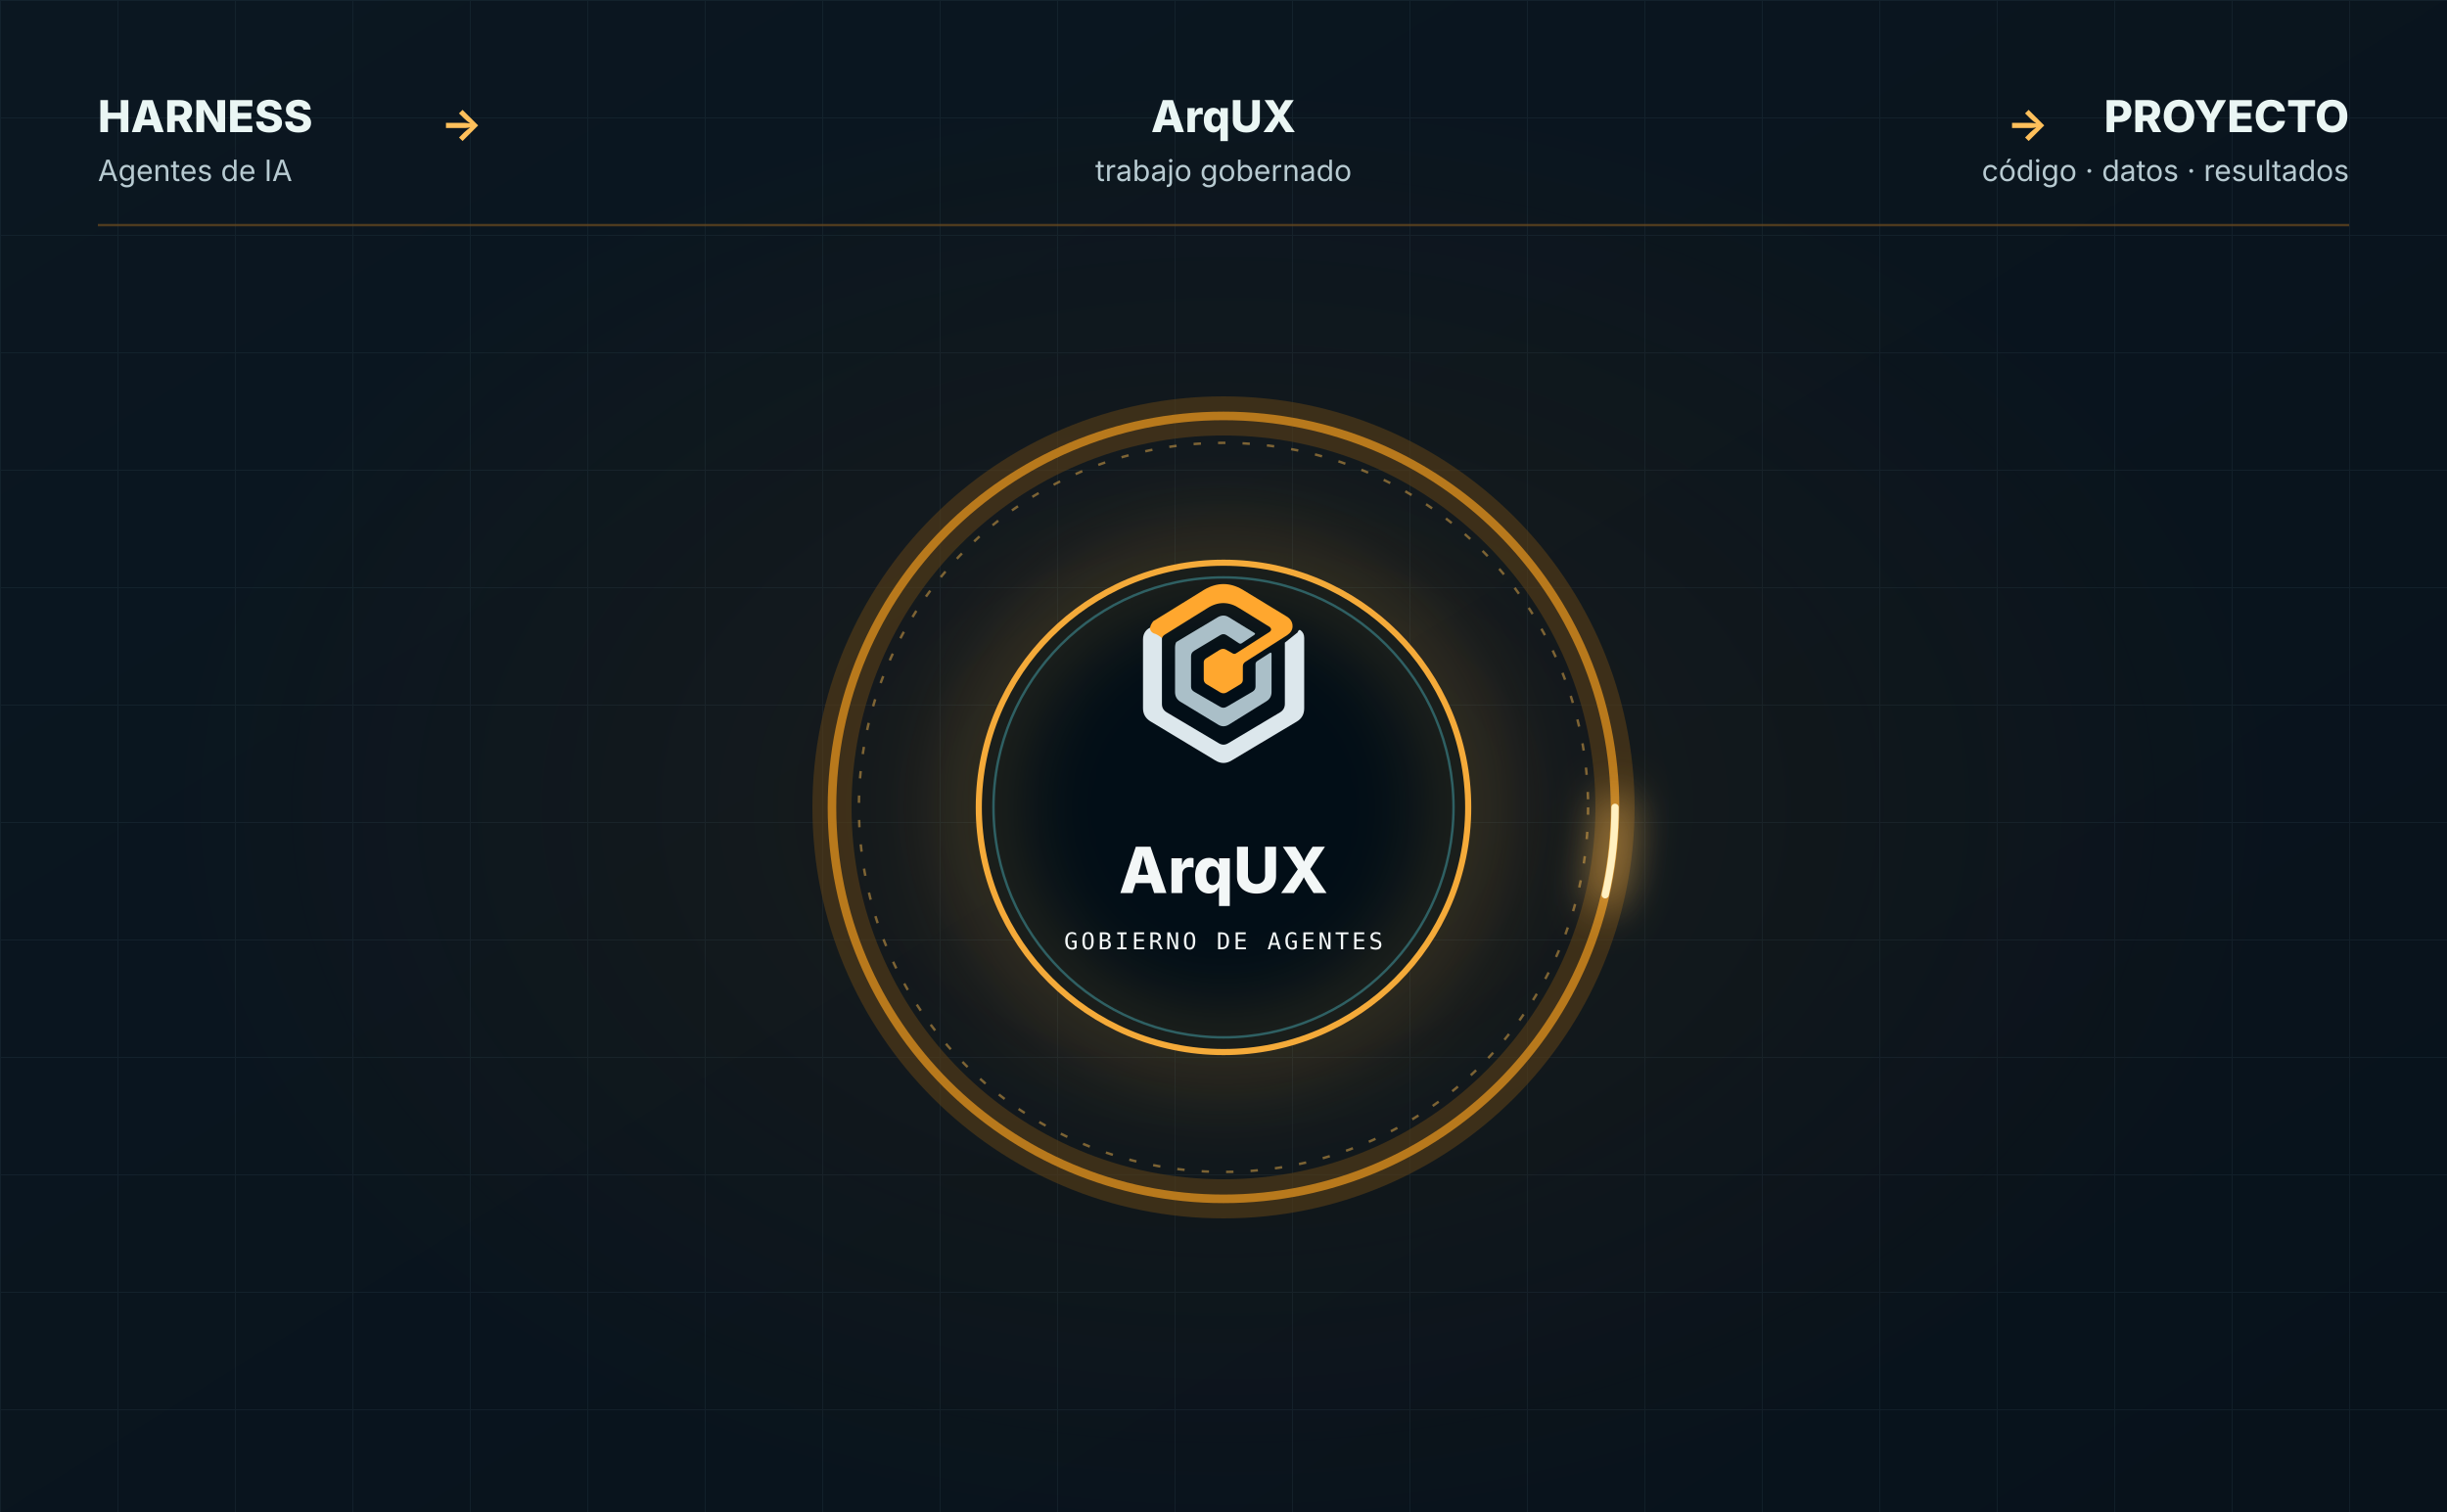
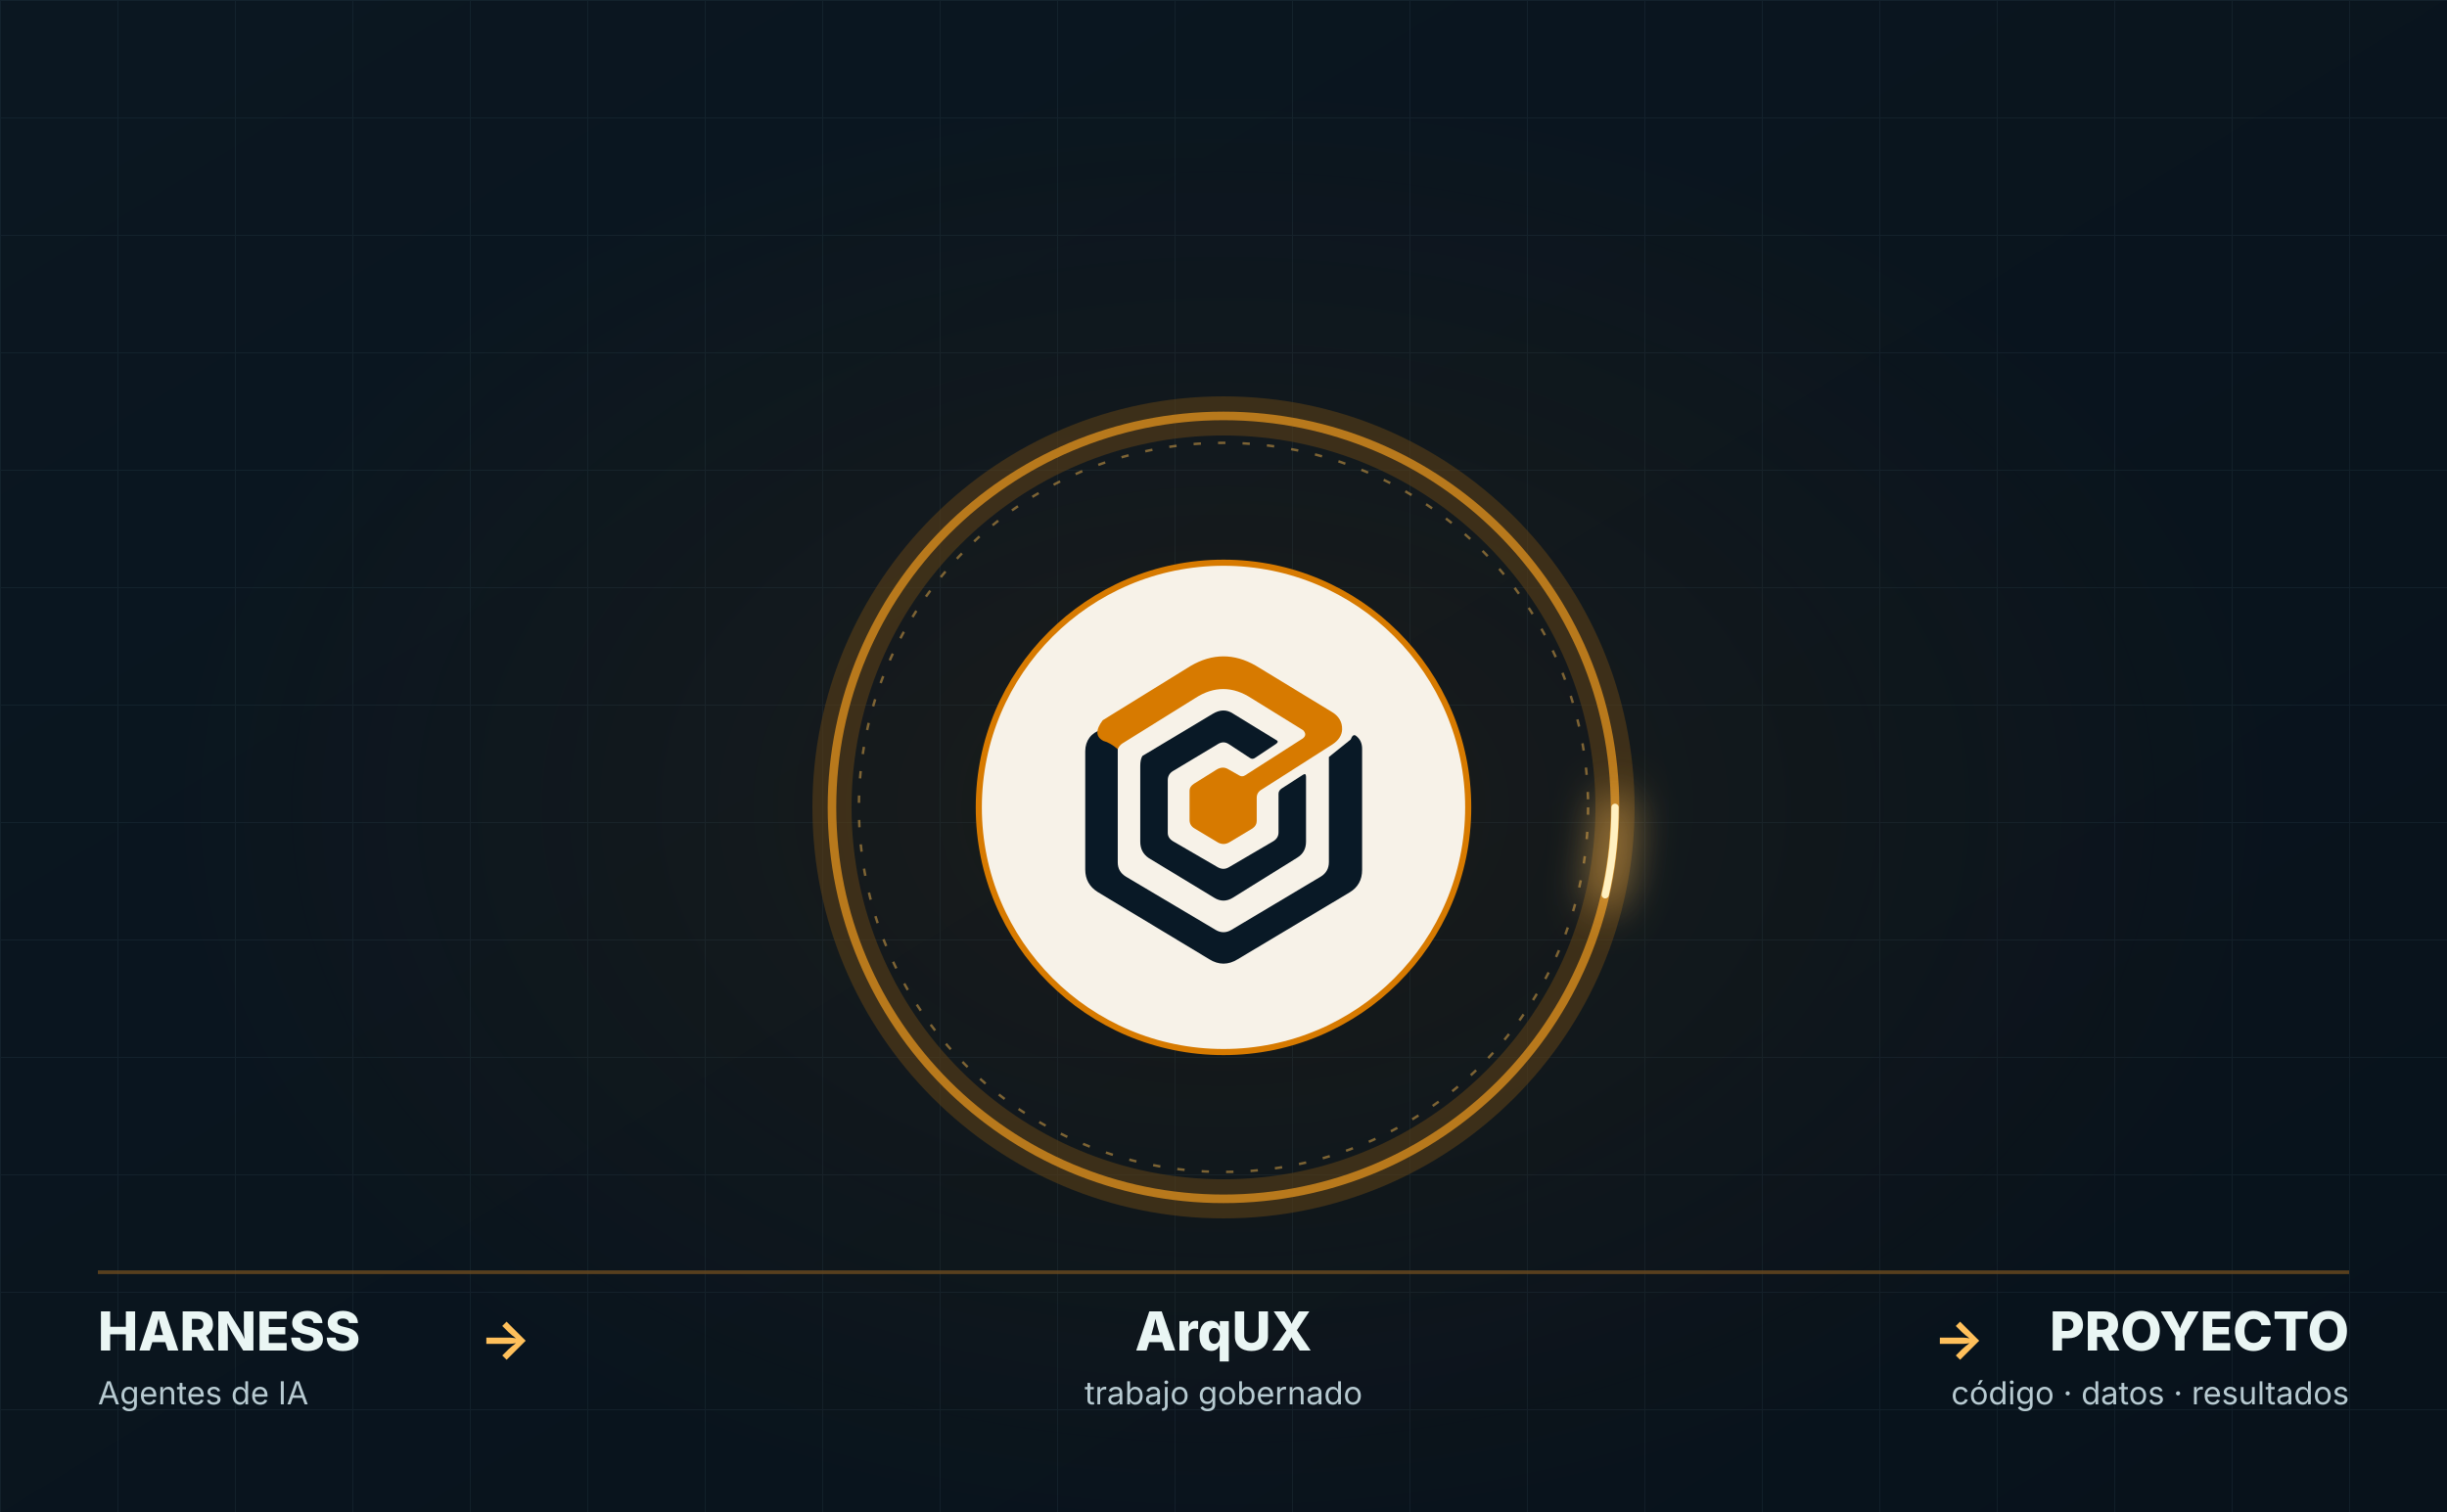
<svg xmlns="http://www.w3.org/2000/svg" viewBox="0 0 1000 618" width="1000" height="618" role="group" aria-labelledby="arqx-title arqx-desc">
  <defs>
    <linearGradient id="bg" x1="0" y1="0" x2="1" y2="1">
      <stop stop-color="#0B1721" />
      <stop offset="1" stop-color="#08121B" />
    </linearGradient>
    <pattern id="grid" width="48" height="48" patternUnits="userSpaceOnUse">
      <path d="M48 0 H0 V48" fill="none" stroke="#2C4653" stroke-width=".8" opacity=".24" />
    </pattern>
    <radialGradient id="ambient">
      <stop stop-color="#5A3A10" stop-opacity=".20" />
      <stop offset="1" stop-color="#5A3A10" stop-opacity="0" />
    </radialGradient>
    <linearGradient id="surface" x1="0" y1="0" x2="0" y2="1">
      <stop stop-color="#17303B" stop-opacity=".95" />
      <stop offset="1" stop-color="#0A1923" stop-opacity=".98" />
    </linearGradient>
    <filter id="glow" x="-70%" y="-70%" width="240%" height="240%">
      <feGaussianBlur stdDeviation="9" />
    </filter>
    <filter id="softglow" x="-100%" y="-100%" width="300%" height="300%">
      <feGaussianBlur stdDeviation="17" />
    </filter>
  </defs>
  <style>
:root{color-scheme:dark}text{font-family:Inter,'IBM Plex Sans','Segoe UI',Arial,sans-serif;fill:#F3F7F7}.muted{fill:#B7CAD1}.mono{font-family:'IBM Plex Mono',Consolas,monospace}.stage-title{font-size:18px;font-weight:760}.stage-frame{fill:url(#surface);stroke:#427E86;stroke-width:1.5;transition:stroke .35s,filter .35s}.stage-icon{fill:none;stroke:#7EF3EA;stroke-width:3;stroke-linecap:round;stroke-linejoin:round}.arqx-stage{transform-box:fill-box;transform-origin:center;outline:none;cursor:pointer;opacity:0;animation:gov-in .55s ease forwards}
#arqx-stage-identidad{animation-delay:.78s}#arqx-stage-contrato{animation-delay:.9s}#arqx-stage-contexto{animation-delay:1.02s}#arqx-stage-decision{animation-delay:.84s}#arqx-stage-ejecucion{animation-delay:.96s}#arqx-stage-evidencia{animation-delay:1.08s}
.arqx-stage:focus .stage-frame,.arqx-stage:hover .stage-frame{stroke:#FFE4A2;filter:url(#glow)}.arqx-stage:focus .stage-title,.arqx-stage:hover .stage-title{fill:#FFE6A8}.arqx-stage:focus-visible{outline:3px solid #FFB547;outline-offset:6px}
- .orbit-dash{transform-origin:500px 330px;animation:orbit 18s linear infinite}.arqx-stage .pulse{opacity:0;animation:stage-glow 18s linear infinite}#arqx-stage-ejecucion .pulse{animation-delay:0s}#arqx-stage-evidencia .pulse{animation-delay:1.465s}#arqx-stage-contexto .pulse{animation-delay:7.535s}#arqx-stage-contrato .pulse{animation-delay:9s}#arqx-stage-identidad .pulse{animation-delay:10.465s}#arqx-stage-decision .pulse{animation-delay:16.535s}
+ .orbit-dash{transform-origin:500px 330px;animation:orbit 18s linear infinite}.arqx-stage .pulse{opacity:0;animation:stage-glow 18s linear infinite}#arqx-stage-ejecucion .pulse{animation-delay:0s}#arqx-stage-evidencia .pulse{animation-delay:1.405s}#arqx-stage-contexto .pulse{animation-delay:7.595s}#arqx-stage-contrato .pulse{animation-delay:9s}#arqx-stage-identidad .pulse{animation-delay:10.405s}#arqx-stage-decision .pulse{animation-delay:16.595s}
#stage-tooltip{opacity:0;transition:opacity .15s ease;pointer-events:none}#stage-tooltip[opacity="1"]{opacity:1}.tooltip-title{font-size:16px;font-weight:760;fill:#FFE4A2}.tooltip-desc{font-size:13.5px;fill:#D7E5E7}
- .rail-title{font-size:18px;font-weight:760;fill:#EAF6F4}.rail-sub{font-size:12px;fill:#B7CAD1}.rail-arrow{font-size:18px;fill:#FFC05B;font-weight:700}
+ .rail-title{font-size:22px;font-weight:780;fill:#EAF6F4}.rail-sub{font-size:13px;fill:#B7CAD1}.rail-arrow{font-size:22px;fill:#FFC05B;font-weight:700}
@keyframes gov-in{from{opacity:0}to{opacity:1}}@keyframes orbit{to{transform:rotate(360deg)}}@keyframes stage-glow{0%,1%,6%,100%{opacity:0}2%,4.5%{opacity:.60}}
@media(prefers-reduced-motion:reduce){.orbit-dash,.arqx-stage .pulse,.arqx-stage{animation:none!important;opacity:1!important}.arqx-stage .pulse{opacity:0!important}.stage-frame{transition:none!important}#stage-tooltip{transition:none!important}}
</style>
  <rect width="1000" height="618" fill="url(#bg)" />
  <rect width="1000" height="618" fill="url(#grid)" />
  <ellipse cx="500" cy="330" rx="430" ry="300" fill="url(#ambient)" />
-   <g id="ecosystem-rail" aria-label="HARNESS to ArqUX to PROJECT">
-     <text class="rail-title" x="40" y="54">HARNESS</text>
-     <text class="rail-sub" x="40" y="74">Agentes de IA</text>
-     <text class="rail-arrow" x="180" y="57">→</text>
-     <text class="rail-title" x="500" y="54" text-anchor="middle">ArqUX</text>
-     <text class="rail-sub" x="500" y="74" text-anchor="middle">trabajo gobernado</text>
-     <text class="rail-arrow" x="820" y="57">→</text>
-     <text class="rail-title" x="960" y="54" text-anchor="end">PROYECTO</text>
-     <text class="rail-sub" x="960" y="74" text-anchor="end">código · datos · resultados</text>
-     <line x1="40" y1="92" x2="960" y2="92" stroke="#6B4A1E" stroke-width="1" opacity=".7" />
+   <g id="ecosystem-rail" aria-label="HARNESS to ArqUX to PROYECTO">
+     <line x1="40" y1="520" x2="960" y2="520" stroke="#6B4A1E" stroke-width="1.5" opacity=".8" />
+     <text class="rail-title" x="40" y="552">HARNESS</text>
+     <text class="rail-sub" x="40" y="574">Agentes de IA</text>
+     <text class="rail-arrow" x="196" y="555">→</text>
+     <text class="rail-title" x="500" y="552" text-anchor="middle">ArqUX</text>
+     <text class="rail-sub" x="500" y="574" text-anchor="middle">trabajo gobernado</text>
+     <text class="rail-arrow" x="790" y="555">→</text>
+     <text class="rail-title" x="960" y="552" text-anchor="end">PROYECTO</text>
+     <text class="rail-sub" x="960" y="574" text-anchor="end">código · datos · resultados</text>
  </g>
  <circle cx="500" cy="330" r="160" fill="none" stroke="#5B3F16" stroke-width="16" opacity=".58" />
  <circle cx="500" cy="330" r="160" fill="none" stroke="#B8791C" stroke-width="3.5" />
  <circle cx="500" cy="330" r="149" fill="none" stroke="#E7AE4B" stroke-width="1" stroke-dasharray="3 7" opacity=".50" />
  <g class="orbit-dash" id="arqx-learning-orbit" aria-hidden="true">
    <circle cx="500" cy="330" r="160" fill="none" stroke="#FFC05B" stroke-width="10" stroke-linecap="round" stroke-dasharray="36 970" opacity=".82" filter="url(#glow)" />
    <circle cx="500" cy="330" r="160" fill="none" stroke="#FFF0C0" stroke-width="3" stroke-linecap="round" stroke-dasharray="36 970" />
  </g>
-   <g id="arqx-stage-identidad" class="arqx-stage" role="button" tabindex="0" transform="translate(250,190)" data-stage="identidad" aria-label="Identidad: Quién actúa" aria-describedby="desc-identidad">
+   <g id="arqx-stage-identidad" class="arqx-stage" role="button" tabindex="0" transform="translate(289,220)" data-stage="identidad" aria-label="Identidad: Quién actúa" aria-describedby="desc-identidad">
    <rect class="pulse" x="-104" y="-42" width="208" height="84" rx="24" fill="#FFC05B" filter="url(#glow)" />
    <rect class="stage-frame" x="-95" y="-32" width="190" height="64" rx="18" />
    <g class="stage-icon" transform="translate(-58 0) scale(.5)">
      <rect x="-26" y="-23" width="52" height="46" rx="5" />
      <path d="M-15 -7 a7 7 0 1 0 14 0 a7 7 0 1 0 -14 0 M-20 11 Q-8 0 4 11 M10 -9 H19 M10 0 H19 M10 9 H19" />
    </g>
    <text class="stage-title" x="-30" y="6" text-anchor="start">Identidad</text>
  </g>
-   <g id="arqx-stage-contrato" class="arqx-stage" role="button" tabindex="0" transform="translate(250,330)" data-stage="contrato" aria-label="Contrato: Qué puede hacer" aria-describedby="desc-contrato">
+   <g id="arqx-stage-contrato" class="arqx-stage" role="button" tabindex="0" transform="translate(245,330)" data-stage="contrato" aria-label="Contrato: Qué puede hacer" aria-describedby="desc-contrato">
    <rect class="pulse" x="-104" y="-42" width="208" height="84" rx="24" fill="#FFC05B" filter="url(#glow)" />
    <rect class="stage-frame" x="-95" y="-32" width="190" height="64" rx="18" />
    <g class="stage-icon" transform="translate(-58 0) scale(.5)">
      <path d="M-20 -26 H9 L22 -13 V25 H-20 Z M9 -26 V-13 H22 M-11 -3 H11 M-11 6 H8 M-10 16 H-2" />
      <circle cx="18" cy="17" r="12" fill="#0C2530" />
      <path d="M12 17 L16 21 L24 12" />
    </g>
    <text class="stage-title" x="-30" y="6" text-anchor="start">Contrato</text>
  </g>
-   <g id="arqx-stage-contexto" class="arqx-stage" role="button" tabindex="0" transform="translate(250,470)" data-stage="contexto" aria-label="Contexto: Con qué trabaja" aria-describedby="desc-contexto">
+   <g id="arqx-stage-contexto" class="arqx-stage" role="button" tabindex="0" transform="translate(289,440)" data-stage="contexto" aria-label="Contexto: Con qué trabaja" aria-describedby="desc-contexto">
    <rect class="pulse" x="-104" y="-42" width="208" height="84" rx="24" fill="#FFC05B" filter="url(#glow)" />
    <rect class="stage-frame" x="-95" y="-32" width="190" height="64" rx="18" />
    <g class="stage-icon" transform="translate(-58 0) scale(.5)">
      <path d="M0 -25 L29 -10 L0 5 L-29 -10 Z M-29 1 L0 16 L29 1 M-29 13 L0 28 L29 13" />
    </g>
    <text class="stage-title" x="-30" y="6" text-anchor="start">Contexto</text>
  </g>
-   <g id="arqx-stage-decision" class="arqx-stage" role="button" tabindex="0" transform="translate(750,190)" data-stage="decision" aria-label="Decisión: Qué se acuerda" aria-describedby="desc-decision">
+   <g id="arqx-stage-decision" class="arqx-stage" role="button" tabindex="0" transform="translate(711,220)" data-stage="decision" aria-label="Decisión: Qué se acuerda" aria-describedby="desc-decision">
    <rect class="pulse" x="-104" y="-42" width="208" height="84" rx="24" fill="#FFC05B" filter="url(#glow)" />
    <rect class="stage-frame" x="-95" y="-32" width="190" height="64" rx="18" />
    <g class="stage-icon" transform="translate(-58 0) scale(.5)">
      <circle cx="0" cy="-24" r="5" />
      <circle cx="-24" cy="21" r="5" />
      <circle cx="24" cy="21" r="5" />
      <path d="M0 -19 V-6 L-24 12 M0 -6 L24 12" />
    </g>
    <text class="stage-title" x="-30" y="6" text-anchor="start">Decisión</text>
  </g>
-   <g id="arqx-stage-ejecucion" class="arqx-stage" role="button" tabindex="0" transform="translate(750,330)" data-stage="ejecucion" aria-label="Ejecución: Cómo se realiza" aria-describedby="desc-ejecucion">
+   <g id="arqx-stage-ejecucion" class="arqx-stage" role="button" tabindex="0" transform="translate(755,330)" data-stage="ejecucion" aria-label="Ejecución: Cómo se realiza" aria-describedby="desc-ejecucion">
    <rect class="pulse" x="-104" y="-42" width="208" height="84" rx="24" fill="#FFC05B" filter="url(#glow)" />
    <rect class="stage-frame" x="-95" y="-32" width="190" height="64" rx="18" />
    <g class="stage-icon" transform="translate(-58 0) scale(.5)">
      <circle cx="0" cy="0" r="15" />
      <path d="M-5 -28 H5 L8 -20 L17 -15 L25 -18 L31 -8 L25 -1 L25 8 L31 16 L24 25 L15 22 L7 27 L5 34 H-5 L-8 26 L-17 21 L-25 24 L-31 15 L-25 8 L-25 -1 L-31 -9 L-25 -18 L-16 -15 L-8 -20 Z" transform="scale(.86)" />
    </g>
    <text class="stage-title" x="-30" y="6" text-anchor="start">Ejecución</text>
  </g>
-   <g id="arqx-stage-evidencia" class="arqx-stage" role="button" tabindex="0" transform="translate(750,470)" data-stage="evidencia" aria-label="Evidencia: Qué se comprueba" aria-describedby="desc-evidencia">
+   <g id="arqx-stage-evidencia" class="arqx-stage" role="button" tabindex="0" transform="translate(711,440)" data-stage="evidencia" aria-label="Evidencia: Qué se comprueba" aria-describedby="desc-evidencia">
    <rect class="pulse" x="-104" y="-42" width="208" height="84" rx="24" fill="#FFC05B" filter="url(#glow)" />
    <rect class="stage-frame" x="-95" y="-32" width="190" height="64" rx="18" />
    <g class="stage-icon" transform="translate(-58 0) scale(.5)">
      <path d="M-19 -26 H9 L22 -13 V26 H-19 Z M9 -26 V-13 H22 M-10 -5 H9 M-10 4 H4" />
      <circle cx="15" cy="16" r="12" fill="#0D2731" />
      <path d="M8 16 L13 21 L22 11" />
    </g>
    <text class="stage-title" x="-30" y="6" text-anchor="start">Evidencia</text>
  </g>
  <g id="arqx-core">
-     <circle cx="500" cy="330" r="100" fill="#020E17" stroke="#F4AA39" stroke-width="2.5" />
-     <circle cx="500" cy="330" r="100" fill="none" stroke="#F6B03C" stroke-width="14" filter="url(#softglow)" opacity=".30" />
-     <circle cx="500" cy="330" r="94" fill="none" stroke="#387C82" stroke-width="1" opacity=".7" />
-     <g transform="translate(500 275) scale(.085) translate(-768 -500)">
-       <path d="M 425,279 C 398,287 381,309 381,339 L 381,670 Q 381,711 416,733 L 728,921 Q 768,946 808,921 L 1121,734 Q 1156,713 1156,671 L 1156,332 Q 1156,308 1138,295 Q 1130,290 1124,306 L 1063,355 L 1063,649 Q 1063,676 1040,690 L 790,839 Q 768,852 746,839 L 495,690 Q 472,676 472,650 L 472,326 Z" fill="#DCE7EC" />
-       <path d="M 541,352 L 738,234 Q 768,216 794,233 L 918,309 Q 923,313 914,319 L 857,357 Q 849,363 841,357 L 783,319 Q 768,309 752,319 L 627,394 Q 612,403 612,420 L 612,567 Q 612,582 627,591 L 751,663 Q 768,673 784,663 L 907,591 Q 922,582 922,566 L 922,458 Q 922,449 931,443 L 990,405 Q 999,399 999,410 L 999,592 Q 999,622 974,637 L 794,749 Q 768,765 742,749 L 559,638 Q 535,622 535,592 L 535,380 Q 535,362 541,352 Z" fill="#AABFC8" />
-       <path d="M 430,252 L 676,100 Q 767,47 858,99 L 1070,228 Q 1101,246 1100,278 Q 1099,302 1074,319 L 875,446 Q 861,454 861,469 L 861,534 Q 861,547 849,555 L 784,594 Q 768,603 752,594 L 687,555 Q 673,547 673,531 L 673,449 Q 673,438 685,430 L 749,390 Q 766,380 781,389 L 811,406 Q 820,412 829,406 L 990,303 Q 1003,293 991,280 L 847,191 Q 768,139 689,190 L 485,317 Q 476,323 472,333 Q 451,315 432,310 Q 399,293 430,252 Z" fill="#FFA72E" />
+     <circle cx="500" cy="330" r="100" fill="#F7F2E8" stroke="#D77A00" stroke-width="2.5" />
+     <g transform="translate(500 330) scale(0.146) translate(-768 -496)">
+       <path d="M 425,279 C 398,287 381,309 381,339 L 381,670 Q 381,711 416,733 L 728,921 Q 768,946 808,921 L 1121,734 Q 1156,713 1156,671 L 1156,332 Q 1156,308 1138,295 Q 1130,290 1124,306 L 1063,355 L 1063,649 Q 1063,676 1040,690 L 790,839 Q 768,852 746,839 L 495,690 Q 472,676 472,650 L 472,326 Z" fill="#091926" />
+       <path d="M 541,352 L 738,234 Q 768,216 794,233 L 918,309 Q 923,313 914,319 L 857,357 Q 849,363 841,357 L 783,319 Q 768,309 752,319 L 627,394 Q 612,403 612,420 L 612,567 Q 612,582 627,591 L 751,663 Q 768,673 784,663 L 907,591 Q 922,582 922,566 L 922,458 Q 922,449 931,443 L 990,405 Q 999,399 999,410 L 999,592 Q 999,622 974,637 L 794,749 Q 768,765 742,749 L 559,638 Q 535,622 535,592 L 535,380 Q 535,362 541,352 Z" fill="#091926" />
+       <path d="M 430,252 L 676,100 Q 767,47 858,99 L 1070,228 Q 1101,246 1100,278 Q 1099,302 1074,319 L 875,446 Q 861,454 861,469 L 861,534 Q 861,547 849,555 L 784,594 Q 768,603 752,594 L 687,555 Q 673,547 673,531 L 673,449 Q 673,438 685,430 L 749,390 Q 766,380 781,389 L 811,406 Q 820,412 829,406 L 990,303 Q 1003,293 991,280 L 847,191 Q 768,139 689,190 L 485,317 Q 476,323 472,333 Q 451,315 432,310 Q 399,293 430,252 Z" fill="#D77A00" />
    </g>
-     <text x="500" y="365" text-anchor="middle" font-size="26" font-weight="800">ArqUX</text>
-     <text x="500" y="388" text-anchor="middle" class="mono" font-size="9.5" fill="#C6D9DE" letter-spacing="1.2">GOBIERNO DE AGENTES</text>
  </g>
  <g id="stage-tooltip" role="tooltip" aria-hidden="true">
-     <rect x="200" y="530" width="600" height="70" rx="16" fill="#0E2630" stroke="#FFC05B" stroke-width="1.5" />
-     <text id="stage-tooltip-title" class="tooltip-title" x="220" y="555" />
-     <text id="stage-tooltip-desc" class="tooltip-desc" x="220" y="580" />
+     <rect x="200" y="24" width="600" height="70" rx="16" fill="#0E2630" stroke="#FFC05B" stroke-width="1.5" />
+     <text id="stage-tooltip-title" class="tooltip-title" x="220" y="49" />
+     <text id="stage-tooltip-desc" class="tooltip-desc" x="220" y="75" />
  </g>
</svg>
